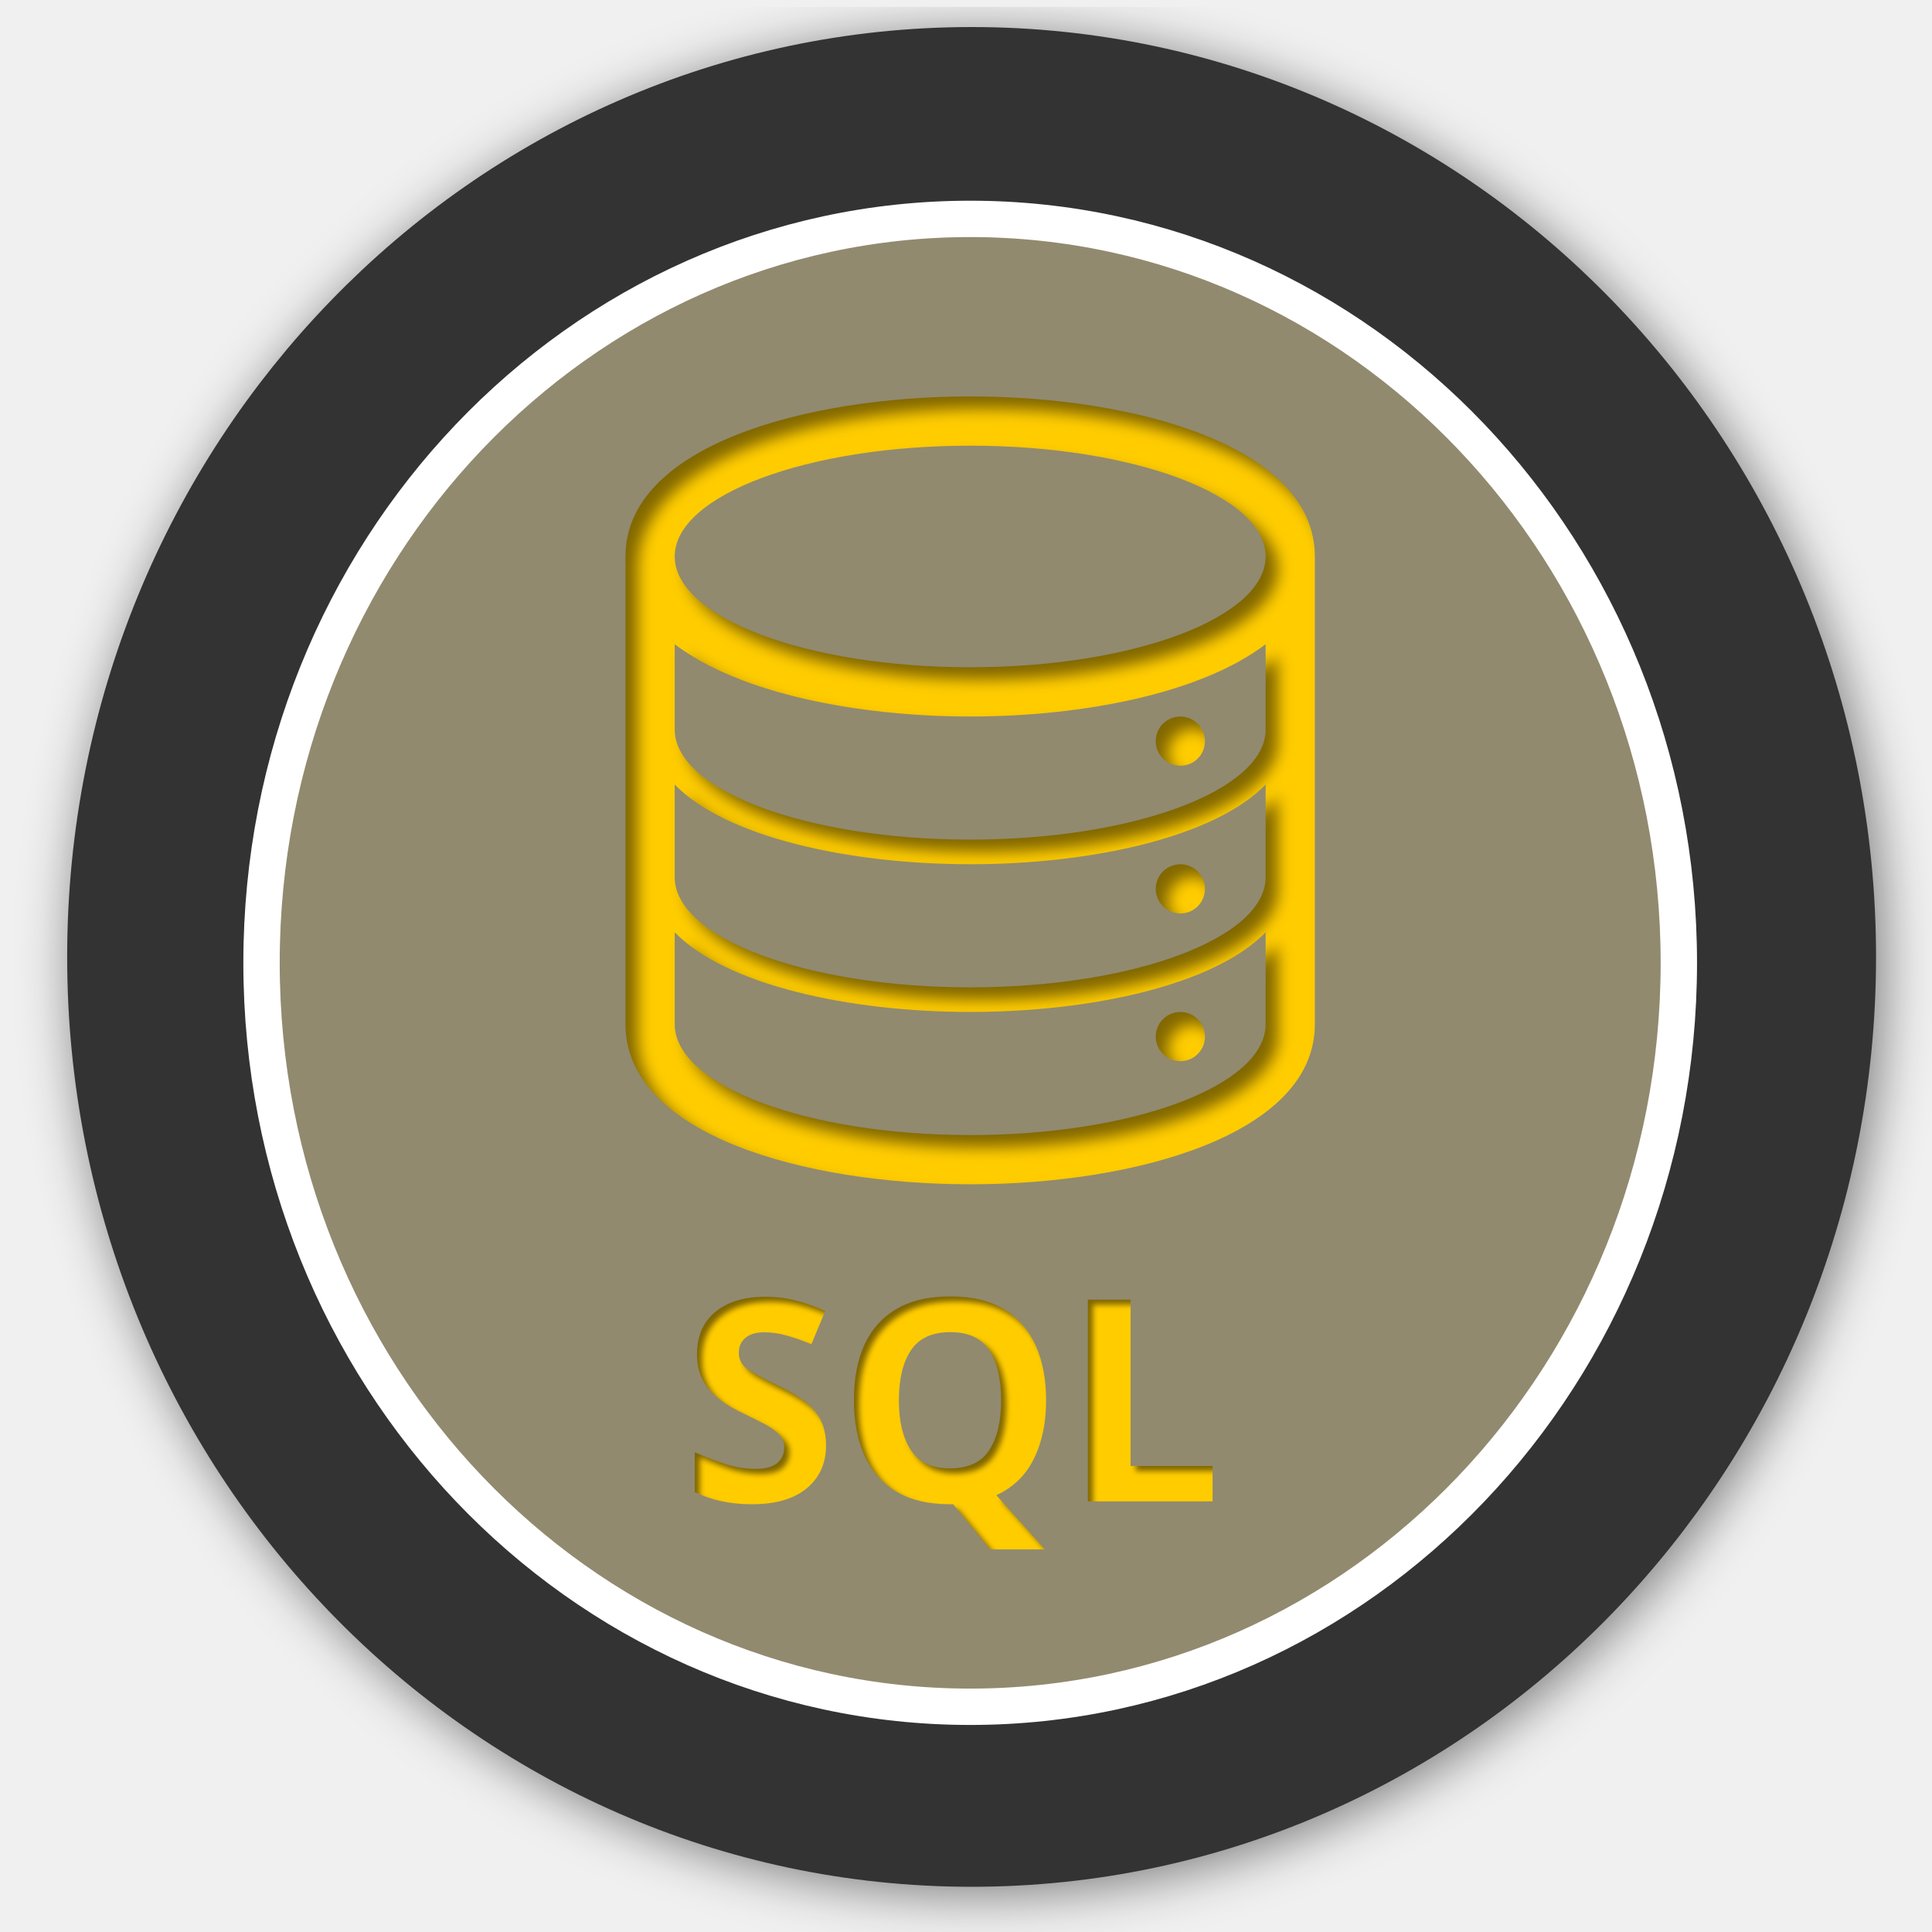
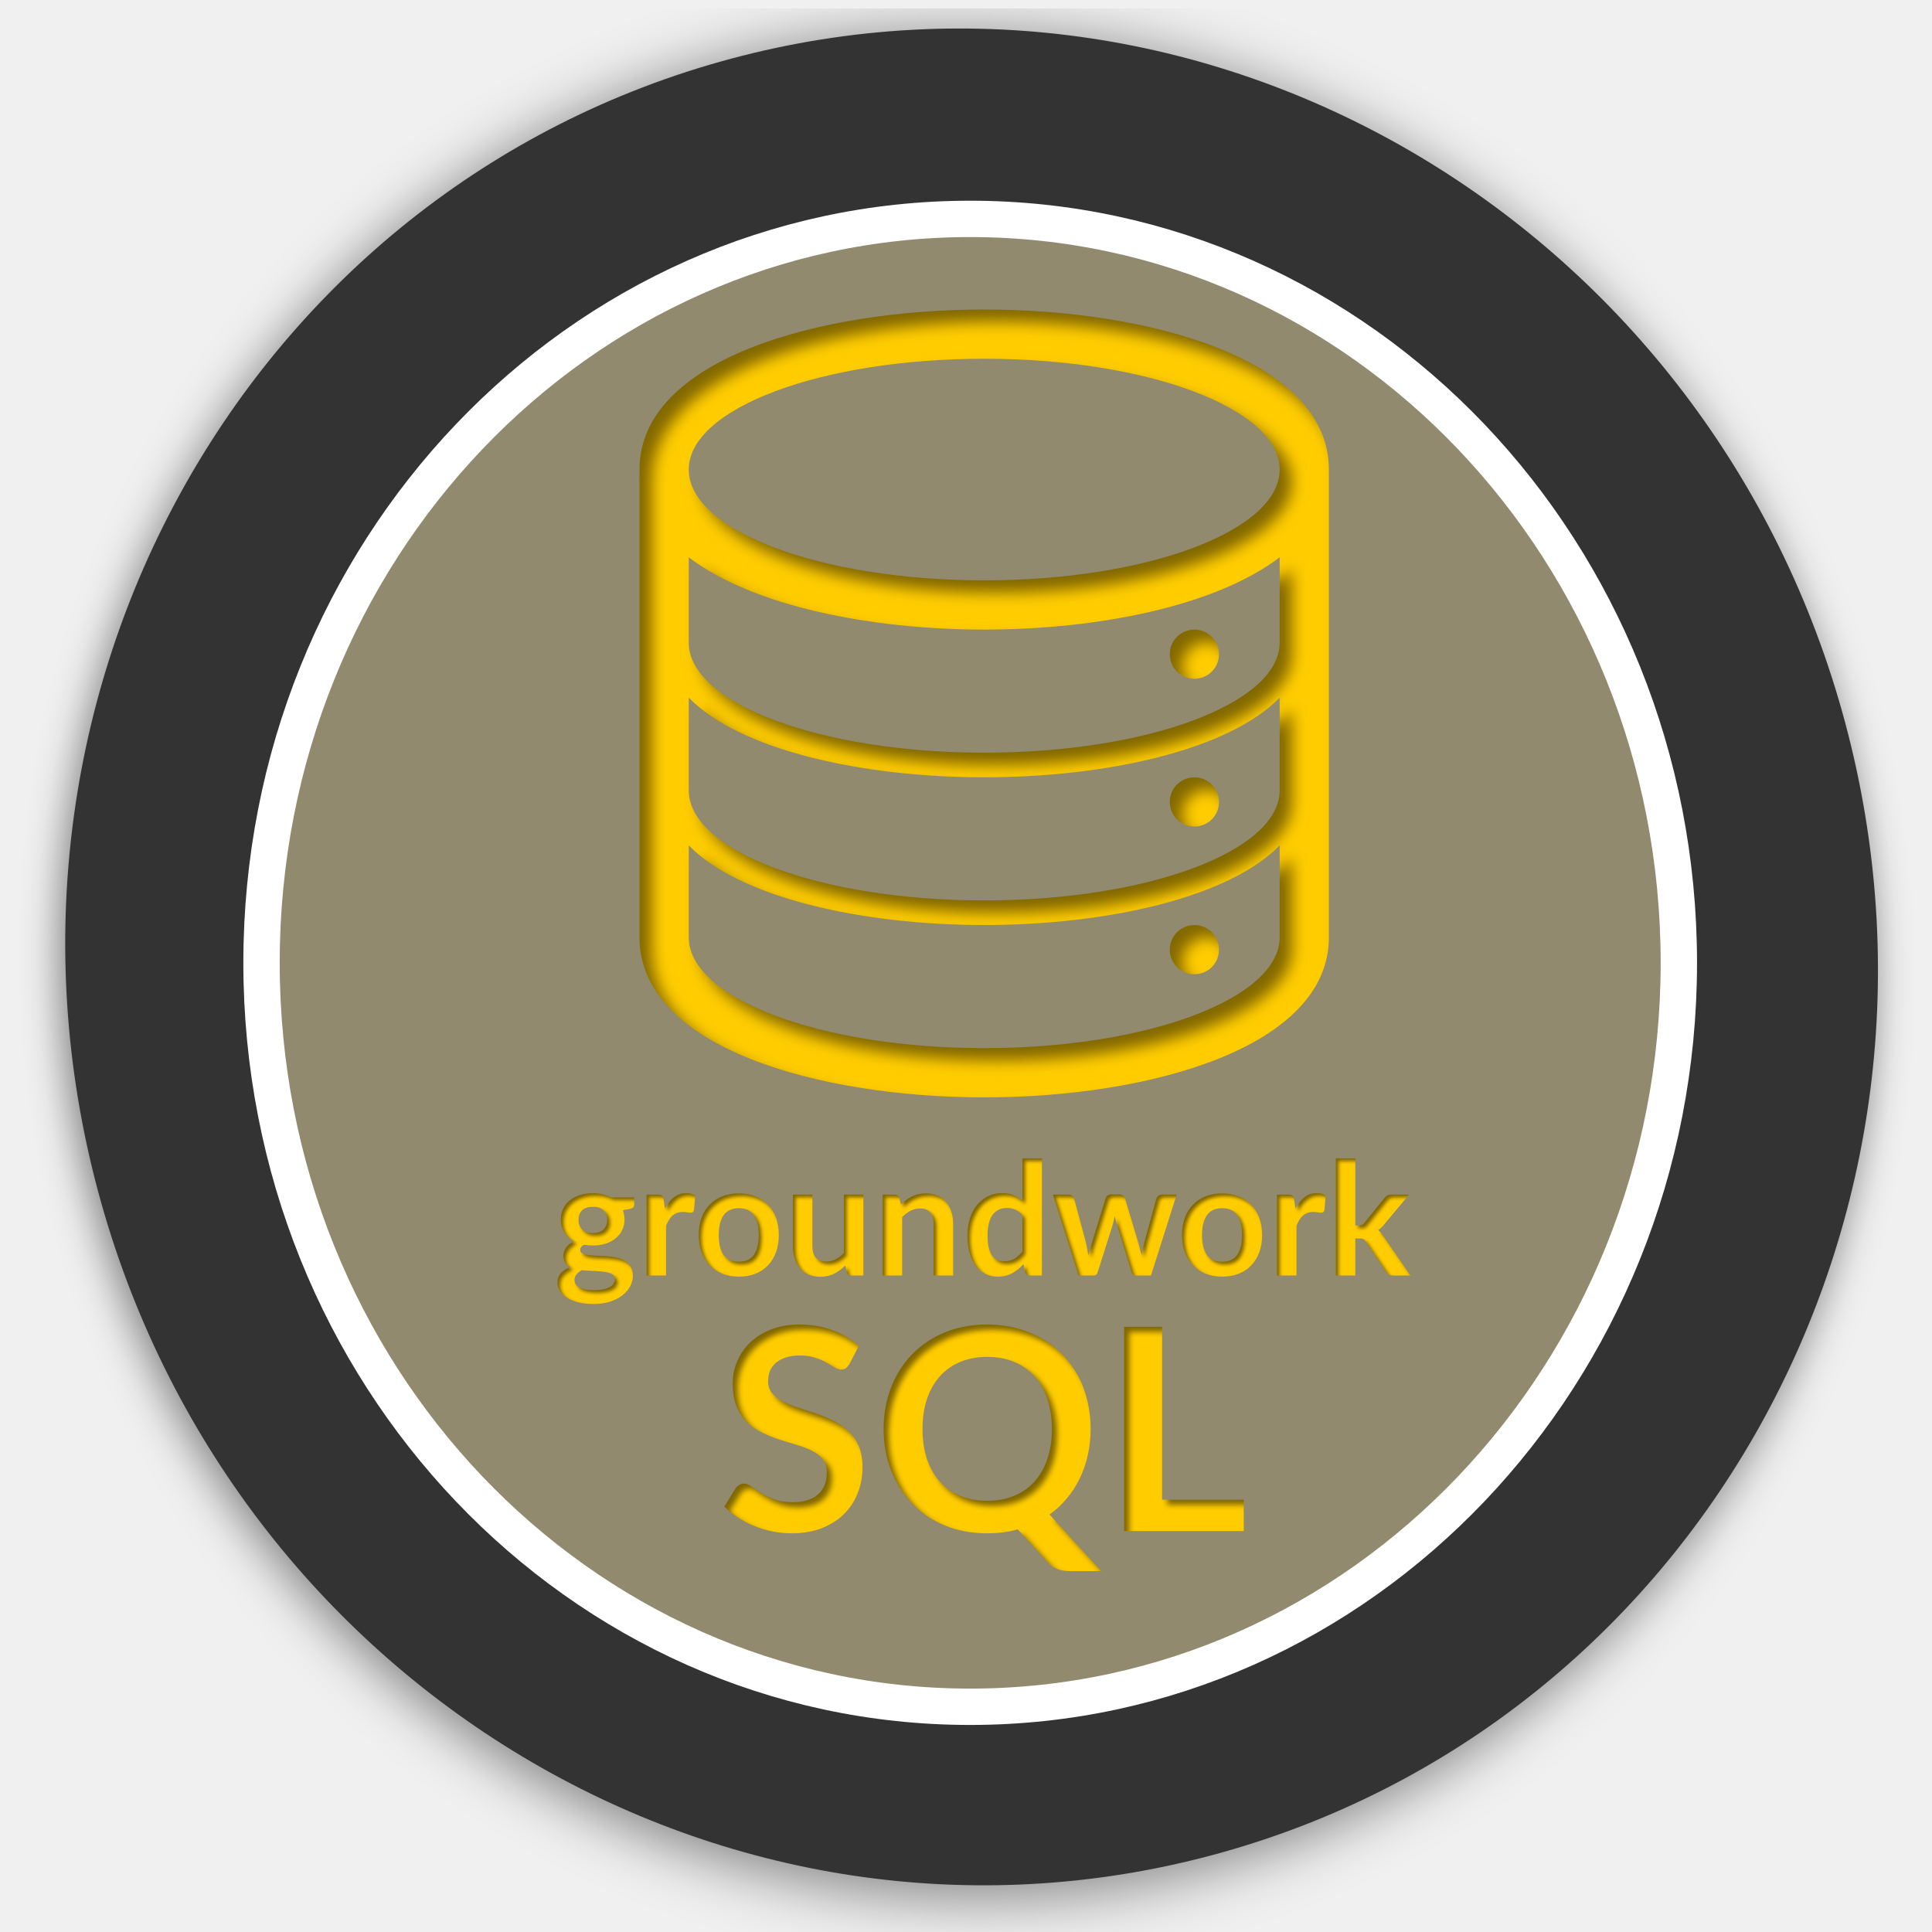
<svg xmlns="http://www.w3.org/2000/svg" width="144" height="144" viewBox="0 0 144 144" id="svg3336" version="1.1">
  <defs id="defs3338">
    <filter style="color-interpolation-filters:sRGB;" id="filter5346">
      <feFlood flood-opacity="0.498" flood-color="rgb(0,0,0)" result="flood" id="feFlood5348" />
      <feComposite in="flood" in2="SourceGraphic" operator="in" result="composite1" id="feComposite5350" />
      <feGaussianBlur in="composite1" stdDeviation="2.6" result="blur" id="feGaussianBlur5352" />
      <feOffset dx="1" dy="1" result="offset" id="feOffset5354" />
      <feComposite in="SourceGraphic" in2="offset" operator="over" result="fbSourceGraphic" id="feComposite5356" />
      <feColorMatrix result="fbSourceGraphicAlpha" in="fbSourceGraphic" values="0 0 0 -1 0 0 0 0 -1 0 0 0 0 -1 0 0 0 0 1 0" id="feColorMatrix5550" />
      <feFlood id="feFlood5552" flood-opacity="0.498" flood-color="rgb(0,0,0)" result="flood" in="fbSourceGraphic" />
      <feComposite id="feComposite5554" in2="fbSourceGraphic" in="flood" operator="in" result="composite1" />
      <feGaussianBlur id="feGaussianBlur5556" in="composite1" stdDeviation="1" result="blur" />
      <feOffset id="feOffset5558" dx="0" dy="1.38778e-16" result="offset" />
      <feComposite id="feComposite5560" in2="offset" in="fbSourceGraphic" operator="over" result="fbSourceGraphic" />
      <feColorMatrix result="fbSourceGraphicAlpha" in="fbSourceGraphic" values="0 0 0 -1 0 0 0 0 -1 0 0 0 0 -1 0 0 0 0 1 0" id="feColorMatrix5562" />
      <feFlood id="feFlood5564" flood-opacity="0.498" flood-color="rgb(0,0,0)" result="flood" in="fbSourceGraphic" />
      <feComposite id="feComposite5566" in2="fbSourceGraphic" in="flood" operator="in" result="composite1" />
      <feGaussianBlur id="feGaussianBlur5568" in="composite1" stdDeviation="1.38778e-16" result="blur" />
      <feOffset id="feOffset5570" dx="0" dy="1.38778e-16" result="offset" />
      <feComposite id="feComposite5572" in2="offset" in="fbSourceGraphic" operator="over" result="composite2" />
    </filter>
    <filter style="color-interpolation-filters:sRGB;" id="filter5802">
      <feFlood flood-opacity="0.498" flood-color="rgb(0,0,0)" result="flood" id="feFlood5804" />
      <feComposite in="flood" in2="SourceGraphic" operator="in" result="composite1" id="feComposite5806" />
      <feGaussianBlur in="composite1" stdDeviation="2" result="blur" id="feGaussianBlur5808" />
      <feOffset dx="0.5" dy="0.5" result="offset" id="feOffset5810" />
      <feComposite in="SourceGraphic" in2="offset" operator="over" result="composite2" id="feComposite5812" />
    </filter>
    <filter style="color-interpolation-filters:sRGB" id="filter5802-3">
      <feFlood flood-opacity="0.498" flood-color="rgb(0,0,0)" result="flood" id="feFlood5804-4" />
      <feComposite in="flood" in2="SourceGraphic" operator="in" result="composite1" id="feComposite5806-5" />
      <feGaussianBlur in="composite1" stdDeviation="2" result="blur" id="feGaussianBlur5808-4" />
      <feOffset dx="0.5" dy="0.5" result="offset" id="feOffset5810-7" />
      <feComposite in="SourceGraphic" in2="offset" operator="over" result="composite2" id="feComposite5812-3" />
    </filter>
    <filter style="color-interpolation-filters:sRGB;" id="filter5404">
      <feFlood flood-opacity="0.498" flood-color="rgb(0,0,0)" result="flood" id="feFlood5406" />
      <feComposite in="flood" in2="SourceGraphic" operator="in" result="composite1" id="feComposite5408" />
      <feGaussianBlur in="composite1" stdDeviation="2" result="blur" id="feGaussianBlur5410" />
      <feOffset dx="0.5" dy="0.5" result="offset" id="feOffset5412" />
      <feComposite in="SourceGraphic" in2="offset" operator="over" result="composite2" id="feComposite5414" />
    </filter>
    <filter style="color-interpolation-filters:sRGB;" id="filter5416">
      <feFlood flood-opacity="0.498" flood-color="rgb(0,0,0)" result="flood" id="feFlood5418" />
      <feComposite in="flood" in2="SourceGraphic" operator="in" result="composite1" id="feComposite5420" />
      <feGaussianBlur in="composite1" stdDeviation="2" result="blur" id="feGaussianBlur5422" />
      <feOffset dx="0.5" dy="0.5" result="offset" id="feOffset5424" />
      <feComposite in="SourceGraphic" in2="offset" operator="over" result="composite2" id="feComposite5426" />
    </filter>
    <filter style="color-interpolation-filters:sRGB;" id="filter5428">
      <feFlood flood-opacity="0.498" flood-color="rgb(0,0,0)" result="flood" id="feFlood5430" />
      <feComposite in="flood" in2="SourceGraphic" operator="out" result="composite1" id="feComposite5432" />
      <feGaussianBlur in="composite1" stdDeviation="2" result="blur" id="feGaussianBlur5434" />
      <feOffset dx="0.5" dy="0.5" result="offset" id="feOffset5436" />
      <feComposite in="offset" in2="SourceGraphic" operator="atop" result="composite2" id="feComposite5438" />
    </filter>
    <filter style="color-interpolation-filters:sRGB;" id="filter4493">
      <feFlood flood-opacity="0.498" flood-color="rgb(0,0,0)" result="flood" id="feFlood4495" />
      <feComposite in="flood" in2="SourceGraphic" operator="in" result="composite1" id="feComposite4497" />
      <feGaussianBlur in="composite1" stdDeviation="1.5" result="blur" id="feGaussianBlur4499" />
      <feOffset dx="1" dy="1" result="offset" id="feOffset4501" />
      <feComposite in="SourceGraphic" in2="offset" operator="over" result="fbSourceGraphic" id="feComposite4503" />
      <feColorMatrix result="fbSourceGraphicAlpha" in="fbSourceGraphic" values="0 0 0 -1 0 0 0 0 -1 0 0 0 0 -1 0 0 0 0 1 0" id="feColorMatrix4649" />
      <feFlood id="feFlood4651" flood-opacity="0.498" flood-color="rgb(0,0,0)" result="flood" in="fbSourceGraphic" />
      <feComposite id="feComposite4653" in2="fbSourceGraphic" in="flood" operator="out" result="composite1" />
      <feGaussianBlur id="feGaussianBlur4655" in="composite1" stdDeviation="0.3" result="blur" />
      <feOffset id="feOffset4657" dx="0.5" dy="0.5" result="offset" />
      <feComposite id="feComposite4659" in2="fbSourceGraphic" in="offset" operator="atop" result="composite2" />
    </filter>
    <filter style="color-interpolation-filters:sRGB;" id="filter4637">
      <feFlood flood-opacity="0.498" flood-color="rgb(0,0,0)" result="flood" id="feFlood4639" />
      <feComposite in="flood" in2="SourceGraphic" operator="out" result="composite1" id="feComposite4641" />
      <feGaussianBlur in="composite1" stdDeviation="0.3" result="blur" id="feGaussianBlur4643" />
      <feOffset dx="0.5" dy="0.5" result="offset" id="feOffset4645" />
      <feComposite in="offset" in2="SourceGraphic" operator="atop" result="composite2" id="feComposite4647" />
    </filter>
    <filter style="color-interpolation-filters:sRGB;" id="filter4661">
      <feFlood flood-opacity="0.498" flood-color="rgb(0,0,0)" result="flood" id="feFlood4663" />
      <feComposite in="flood" in2="SourceGraphic" operator="out" result="composite1" id="feComposite4665" />
      <feGaussianBlur in="composite1" stdDeviation="0.3" result="blur" id="feGaussianBlur4667" />
      <feOffset dx="0.5" dy="0.5" result="offset" id="feOffset4669" />
      <feComposite in="offset" in2="SourceGraphic" operator="atop" result="composite2" id="feComposite4671" />
    </filter>
+     <filter style="color-interpolation-filters:sRGB" id="filter4661-8">
+       <feFlood flood-opacity="0.498" flood-color="rgb(0,0,0)" result="flood" id="feFlood4663-3" />
+       <feComposite in="flood" in2="SourceGraphic" operator="out" result="composite1" id="feComposite4665-7" />
+       <feGaussianBlur in="composite1" stdDeviation="0.3" result="blur" id="feGaussianBlur4667-9" />
+       <feOffset dx="0.5" dy="0.5" result="offset" id="feOffset4669-3" />
+       <feComposite in="offset" in2="SourceGraphic" operator="atop" result="composite2" id="feComposite4671-7" />
+     </filter>
  </defs>
  <g id="layer2" style="display:inline" />
  <g id="layer1" transform="translate(0,-908.3622)" style="display:inline">
-     <ellipse style="display:inline;opacity:1;fill:none;fill-opacity:1;fill-rule:nonzero;stroke:#333333;stroke-width:13.908;stroke-linecap:butt;stroke-linejoin:round;stroke-miterlimit:4;stroke-dasharray:none;stroke-dashoffset:0;stroke-opacity:1;filter:url(#filter5416)" id="path5946" cx="72.418" cy="979.685" rx="60.457" ry="62.353" />
+     <ellipse style="display:inline;opacity:1;fill:none;fill-opacity:1;fill-rule:nonzero;stroke:#333333;stroke-width:13.908;stroke-linecap:butt;stroke-linejoin:round;stroke-miterlimit:4;stroke-dasharray:none;stroke-dashoffset:0;stroke-opacity:1;filter:url(#filter5416)" id="path5946" cx="72.418" cy="979.685" rx="60.457" ry="62.353" transform="matrix(-0.9659258,0.258819,0.258819,0.9659258,-111.1933,14.63887)" />
    <ellipse style="opacity:1;fill:#918a6f;fill-opacity:1;fill-rule:nonzero;stroke:#ffffff;stroke-width:2.71;stroke-linecap:butt;stroke-linejoin:round;stroke-miterlimit:4;stroke-dasharray:none;stroke-dashoffset:0;stroke-opacity:1" id="path6166" cx="72.312" cy="980.126" rx="52.819" ry="55.449" />
-     <g id="g3510" transform="matrix(1.835085,0,0,1.835085,42.0998,937.9106)" style="fill:#ffcc00;fill-opacity:1;filter:url(#filter4637)">
+     <g id="g3510" transform="matrix(1.835085,0,0,1.835085,43.14592,931.4319)" style="fill:#ffcc00;fill-opacity:1;filter:url(#filter4637)">
      <g id="g3463" style="fill:#ffcc00;fill-opacity:1">
        <g id="data" style="fill:#ffcc00;fill-opacity:1">
          <path id="path3466" d="M 16.463,0 C 9.719,0 2.463,2.033 2.463,6.5 l 0,19 c 0,4.465 7.256,6.5 14,6.5 6.743,0 14,-2.035 14,-6.5 l 0,-19 c 0,-4.467 -7.258,-6.5 -14,-6.5 z m 12,25.5 c 0,2.484 -5.373,4.5 -12,4.5 C 9.835,30 4.463,27.984 4.463,25.5 l 0,-3.736 c 2.066,2.129 7.05,3.236 12,3.236 4.95,0 9.934,-1.107 12,-3.236 l 0,3.736 z m 0,-6 -0.004,0 c 0,0.01 0.004,0.021 0.004,0.031 0,2.469 -5.373,4.469 -12,4.469 -6.627,0 -12,-2 -12,-4.469 0,-0.01 0.004,-0.021 0.004,-0.031 l -0.004,0 0,-3.736 c 2.066,2.129 7.05,3.236 12,3.236 4.95,0 9.934,-1.107 12,-3.236 l 0,3.736 z m 0,-6 -0.004,0 c 0,0.01 0.004,0.021 0.004,0.031 0,2.469 -5.373,4.469 -12,4.469 -6.627,0 -12,-2 -12,-4.469 0,-0.01 0.004,-0.021 0.004,-0.031 l -0.004,0 0,-3.436 c 2.621,1.997 7.425,2.936 12,2.936 4.575,0 9.379,-0.939 12,-2.936 l 0,3.436 z m -12,-2.5 C 9.835,11 4.463,8.984 4.463,6.5 c 0,-2.486 5.372,-4.5 12,-4.5 6.627,0 12,2.014 12,4.5 0,2.484 -5.373,4.5 -12,4.5 z" style="fill:#ffcc00;fill-opacity:1" />
          <circle id="circle3468" r="1" cy="26" cx="25" style="fill:#ffcc00;fill-opacity:1" />
          <circle id="circle3470" r="1" cy="20" cx="25" style="fill:#ffcc00;fill-opacity:1" />
          <circle id="circle3472" r="1" cy="14" cx="25" style="fill:#ffcc00;fill-opacity:1" />
        </g>
      </g>
      <g id="g3474" style="fill:#ffcc00;fill-opacity:1" />
      <g id="g3476" style="fill:#ffcc00;fill-opacity:1" />
      <g id="g3478" style="fill:#ffcc00;fill-opacity:1" />
      <g id="g3480" style="fill:#ffcc00;fill-opacity:1" />
      <g id="g3482" style="fill:#ffcc00;fill-opacity:1" />
      <g id="g3484" style="fill:#ffcc00;fill-opacity:1" />
      <g id="g3486" style="fill:#ffcc00;fill-opacity:1" />
      <g id="g3488" style="fill:#ffcc00;fill-opacity:1" />
      <g id="g3490" style="fill:#ffcc00;fill-opacity:1" />
      <g id="g3492" style="fill:#ffcc00;fill-opacity:1" />
      <g id="g3494" style="fill:#ffcc00;fill-opacity:1" />
      <g id="g3496" style="fill:#ffcc00;fill-opacity:1" />
      <g id="g3498" style="fill:#ffcc00;fill-opacity:1" />
      <g id="g3500" style="fill:#ffcc00;fill-opacity:1" />
      <g id="g3502" style="fill:#ffcc00;fill-opacity:1" />
    </g>
-     <text xml:space="preserve" style="font-style:normal;font-weight:normal;font-size:27.693px;line-height:125%;font-family:sans-serif;letter-spacing:0px;word-spacing:0px;fill:#000000;fill-opacity:1;stroke:none;stroke-width:1px;stroke-linecap:butt;stroke-linejoin:miter;stroke-opacity:1;filter:url(#filter4661)" x="44.05" y="1023.508" id="text4333" transform="matrix(0.7608606,0,0,0.7608606,17.29257,241.5205)">
-       <tspan id="tspan4335" x="44.05" y="1023.508" style="font-style:normal;font-variant:normal;font-weight:bold;font-stretch:normal;font-size:27.694px;line-height:125%;font-family:Loma;-inkscape-font-specification:'Loma, Bold';text-align:start;writing-mode:lr-tb;text-anchor:start;fill:#ffcc00;fill-opacity:1">SQL</tspan>
+     <text xml:space="preserve" style="font-style:normal;font-weight:normal;font-size:27.693px;line-height:125%;font-family:sans-serif;letter-spacing:0px;word-spacing:0px;fill:#000000;fill-opacity:1;stroke:none;stroke-width:1px;stroke-linecap:butt;stroke-linejoin:miter;stroke-opacity:1;filter:url(#filter4661)" x="44.05" y="1023.508" id="text4333" transform="matrix(0.7608606,0,0,0.7608606,19.98833,243.7343)">
+       <tspan id="tspan4335" x="44.05" y="1023.508" style="font-style:normal;font-variant:normal;font-weight:bold;font-stretch:normal;font-size:27.694px;line-height:125%;font-family:Lato;-inkscape-font-specification:'Lato, Bold';text-align:start;writing-mode:lr-tb;text-anchor:start;fill:#ffcc00;fill-opacity:1">SQL</tspan>
+     </text>
+     <text xml:space="preserve" style="font-style:normal;font-weight:normal;font-size:27.693px;line-height:125%;font-family:sans-serif;letter-spacing:0px;word-spacing:0px;display:inline;fill:#000000;fill-opacity:1;stroke:none;stroke-width:1px;stroke-linecap:butt;stroke-linejoin:miter;stroke-opacity:1;filter:url(#filter4661-8)" x="44.05" y="1023.508" id="text4333-8" transform="matrix(0.4244897,0,0,0.4244897,22.56926,568.9627)">
+       <tspan id="tspan4335-7" x="44.05" y="1023.508" style="font-style:normal;font-variant:normal;font-weight:bold;font-stretch:normal;font-size:27.694px;line-height:125%;font-family:Lato;-inkscape-font-specification:'Lato, Bold';text-align:start;writing-mode:lr-tb;text-anchor:start;fill:#ffcc00;fill-opacity:1">groundwork</tspan>
    </text>
  </g>
  <g id="layer3" style="display:inline" />
</svg>
